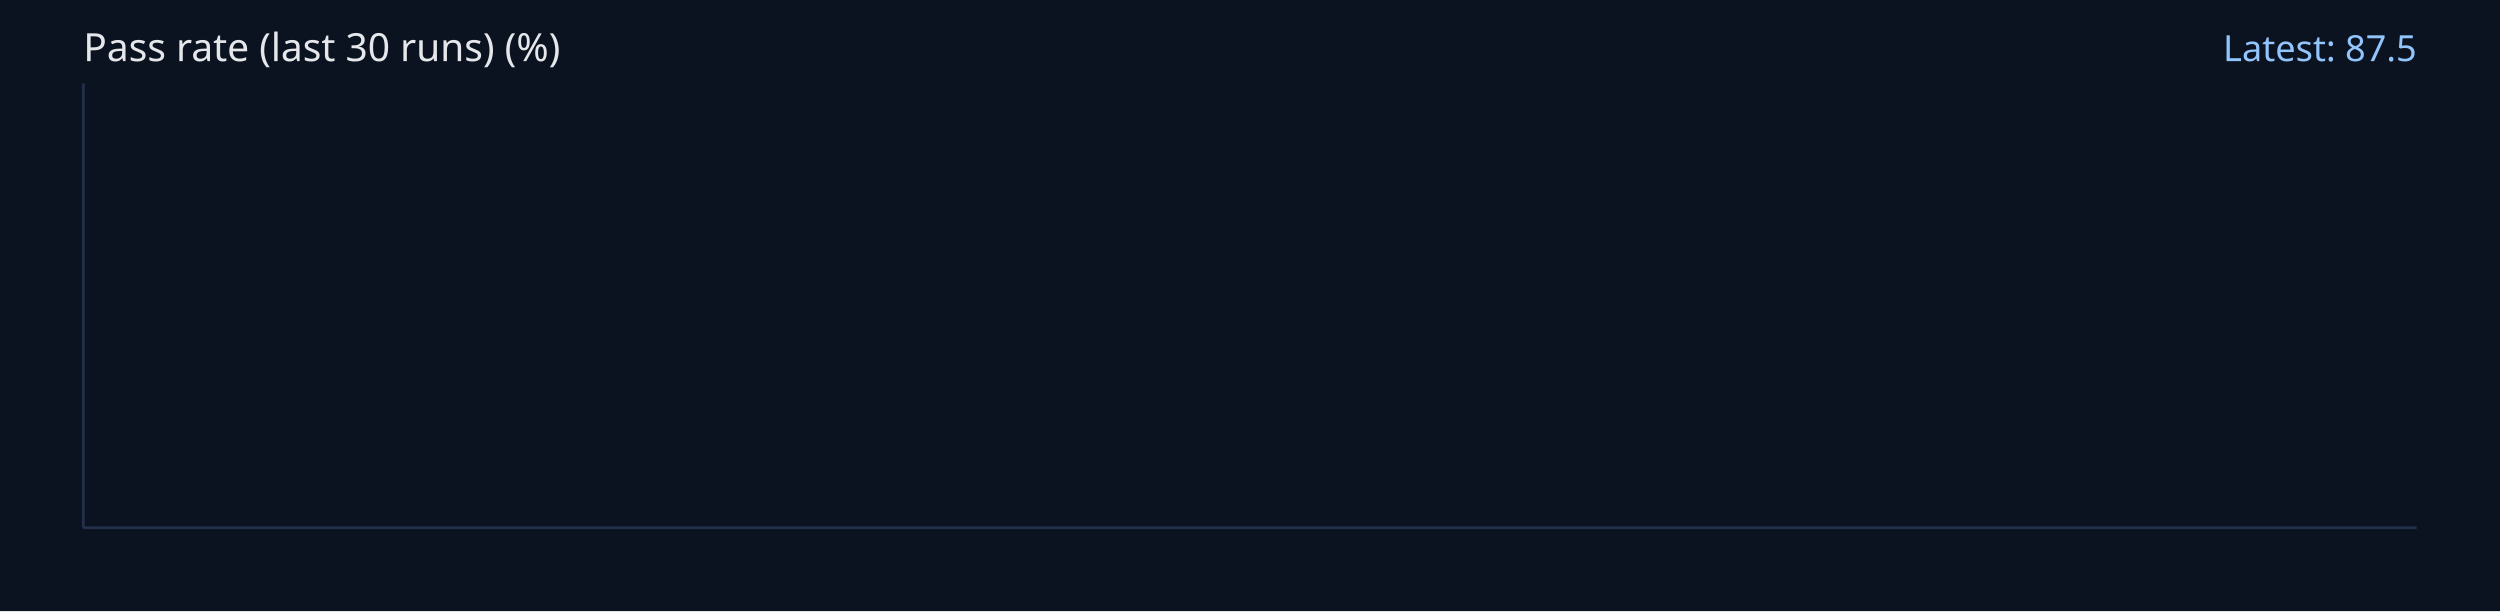
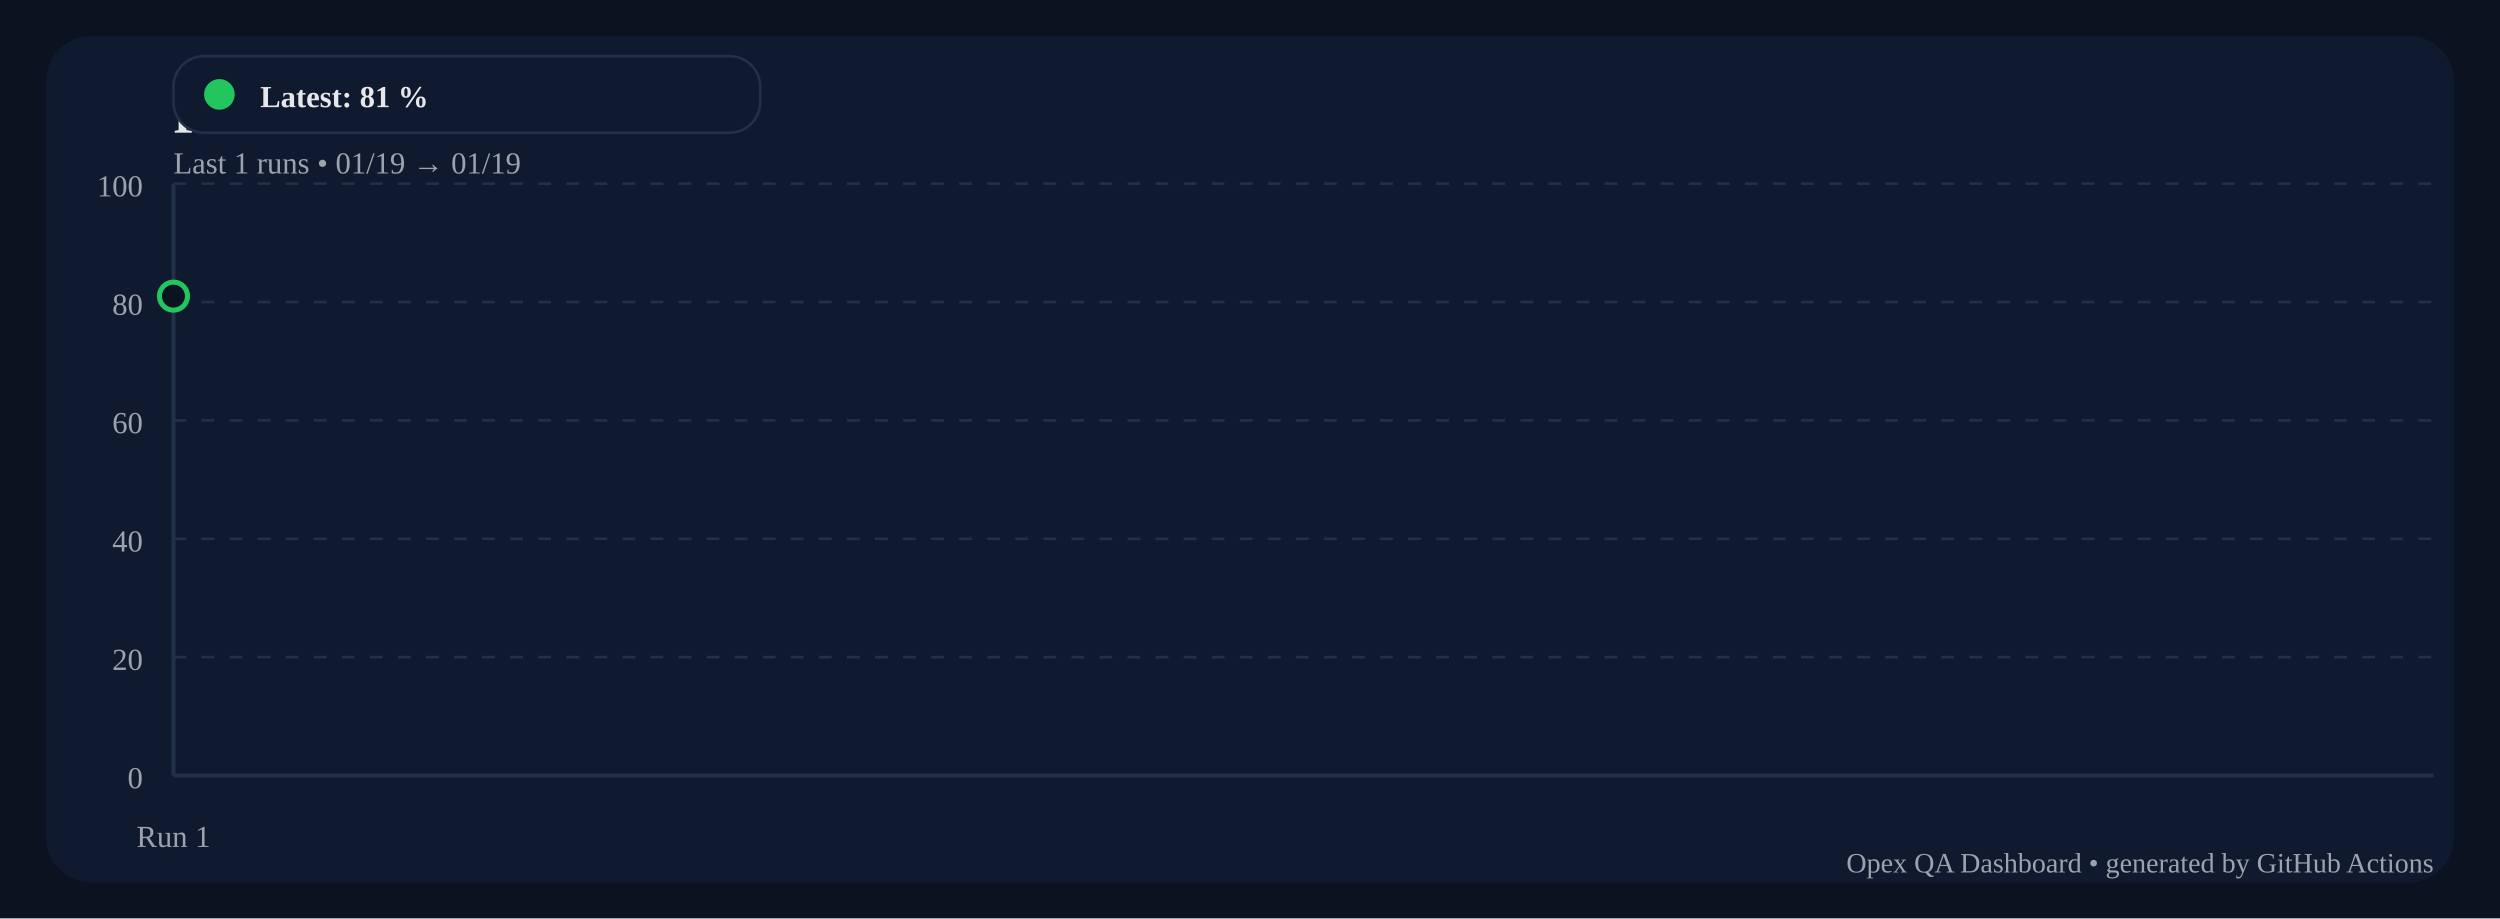
- <svg xmlns="http://www.w3.org/2000/svg" width="900" height="220" role="img" aria-label="Pass rate (last 30 runs) (%)">
-   <rect width="100%" height="100%" fill="#0b1220" />
-   <text x="30" y="22" fill="#e5e7eb" font-size="14" font-family="Segoe UI, system-ui, sans-serif">Pass rate (last 30 runs) (%)</text>
-   <text x="870" y="22" fill="#93c5fd" font-size="13" text-anchor="end" font-family="Segoe UI, system-ui, sans-serif">Latest: 87.5</text>
-   <line x1="30" y1="190" x2="870" y2="190" stroke="#22304a" />
-   <line x1="30" y1="30" x2="30" y2="190" stroke="#22304a" />
-   <path d="M 450.0 50.0" fill="none" stroke="#60a5fa" stroke-width="2.5" />
+ <svg xmlns="http://www.w3.org/2000/svg" width="980" height="360" viewBox="0 0 980 360">
+   <defs>
+     <linearGradient id="lineGlow_pass_rate.svg" x1="0" y1="0" x2="1" y2="0">
+       <stop offset="0" stop-color="#22c55e" stop-opacity="0.15" />
+       <stop offset="1" stop-color="#22c55e" stop-opacity="0.45" />
+     </linearGradient>
+   </defs>
+   <rect x="0" y="0" width="980" height="360" fill="#0b1220" />
+   <rect x="18" y="14" width="944" height="332" rx="18" fill="#0f1a2e" />
+   <text x="68" y="52" fill="#e5e7eb" font-size="20" font-weight="800">Pass Rate Trend</text>
+   <text x="68" y="68" fill="#9ca3af" font-size="12">Last 1 runs • 01/19 → 01/19</text>
+   <g>
+     <rect x="68" y="22" rx="12" ry="12" width="230" height="30" fill="#0f1a2e" stroke="#22314a" />
+     <circle cx="86" cy="37" r="6" fill="#22c55e" />
+     <text x="102" y="42" fill="#e5e7eb" font-size="12" font-weight="700">
+         Latest: 81 %
+       </text>
+   </g>
+   <line x1="68" y1="72" x2="954" y2="72" stroke="#22314a" stroke-dasharray="5 6" stroke-width="1" />
+   <line x1="68" y1="118.4" x2="954" y2="118.4" stroke="#22314a" stroke-dasharray="5 6" stroke-width="1" />
+   <line x1="68" y1="164.8" x2="954" y2="164.8" stroke="#22314a" stroke-dasharray="5 6" stroke-width="1" />
+   <line x1="68" y1="211.2" x2="954" y2="211.2" stroke="#22314a" stroke-dasharray="5 6" stroke-width="1" />
+   <line x1="68" y1="257.6" x2="954" y2="257.6" stroke="#22314a" stroke-dasharray="5 6" stroke-width="1" />
+   <line x1="68" y1="304" x2="954" y2="304" stroke="#22314a" stroke-dasharray="5 6" stroke-width="1" />
+   <line x1="68" y1="72" x2="68" y2="304" stroke="#22314a" stroke-width="1.5" />
+   <line x1="68" y1="304" x2="954" y2="304" stroke="#22314a" stroke-width="1.5" />
+   <text x="56" y="77" text-anchor="end" fill="#9ca3af" font-size="12">
+         100
+       </text>
+   <text x="56" y="123.4" text-anchor="end" fill="#9ca3af" font-size="12">
+         80
+       </text>
+   <text x="56" y="169.8" text-anchor="end" fill="#9ca3af" font-size="12">
+         60
+       </text>
+   <text x="56" y="216.2" text-anchor="end" fill="#9ca3af" font-size="12">
+         40
+       </text>
+   <text x="56" y="262.6" text-anchor="end" fill="#9ca3af" font-size="12">
+         20
+       </text>
+   <text x="56" y="309" text-anchor="end" fill="#9ca3af" font-size="12">
+         0
+       </text>
+   <text x="68" y="332" text-anchor="middle" fill="#9ca3af" font-size="12">Run 1</text>
+   <path d="M 68 116.08" fill="none" stroke="url(#lineGlow_pass_rate.svg)" stroke-width="10" stroke-linecap="round" opacity="0.65" />
+   <path d="M 68 116.08" fill="none" stroke="#22c55e" stroke-width="4" stroke-linecap="round" />
+   <circle cx="68" cy="116.08" r="5.5" fill="#0b1220" stroke="#22c55e" stroke-width="2" />
+   <text x="954" y="342" text-anchor="end" fill="#9ca3af" font-size="11">
+       Opex QA Dashboard • generated by GitHub Actions
+     </text>
</svg>
